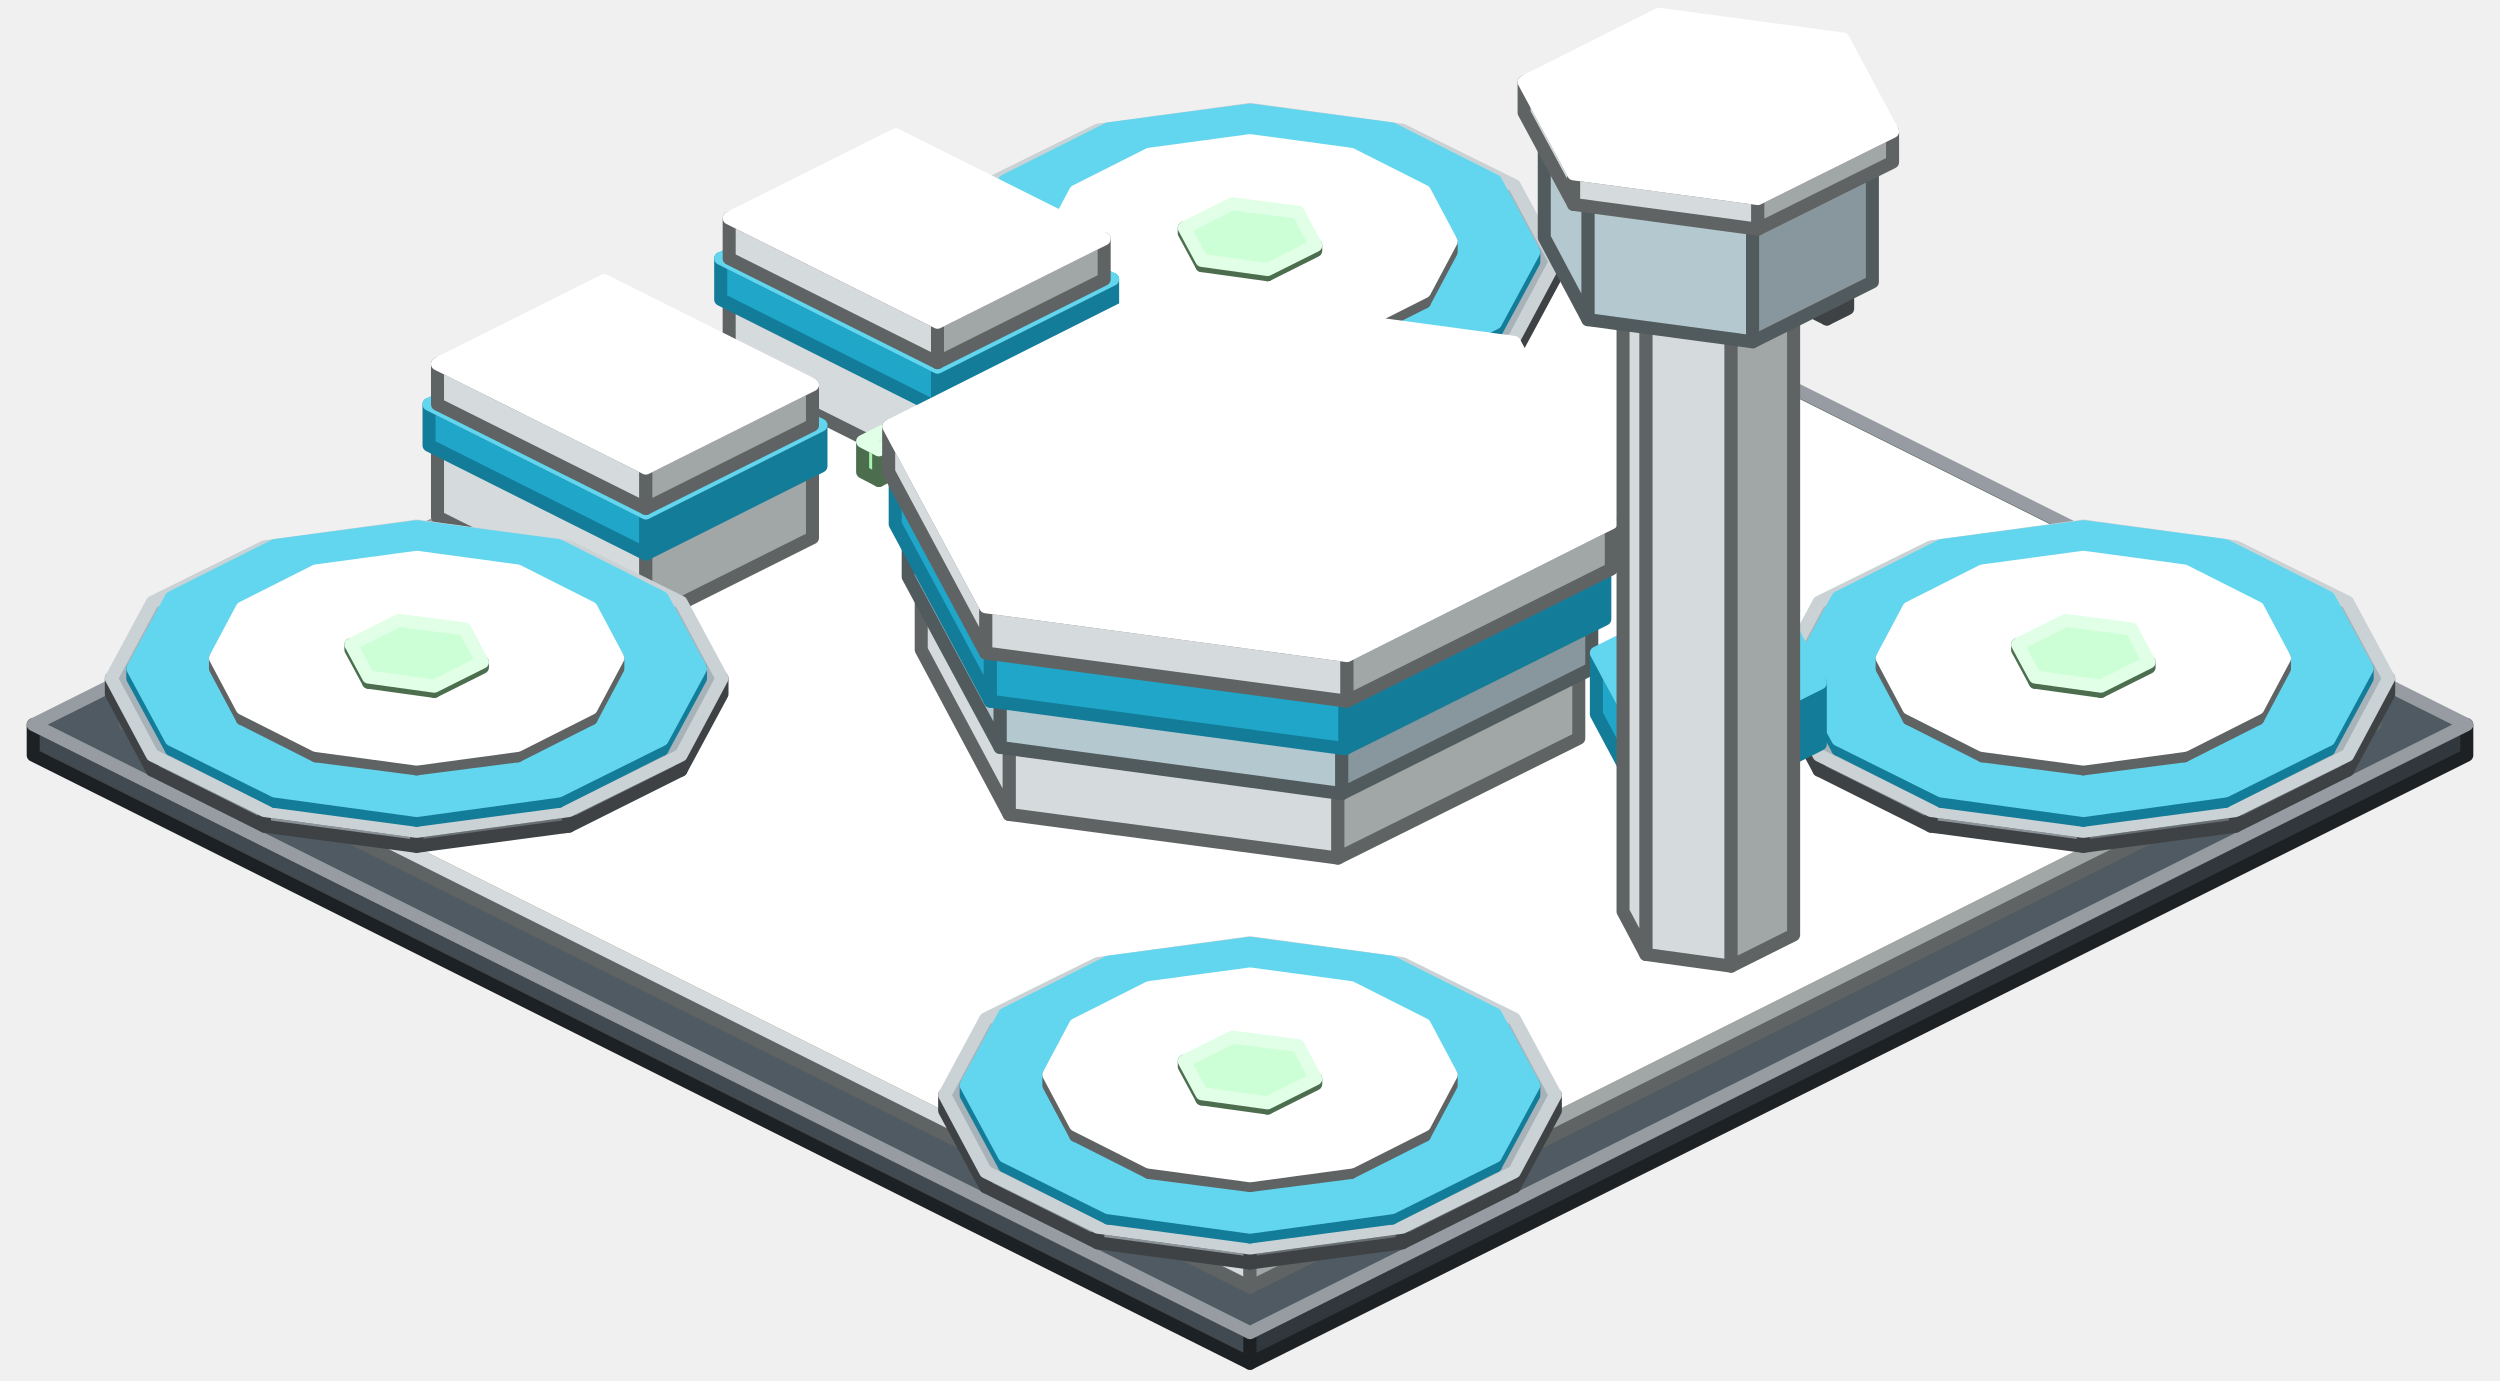
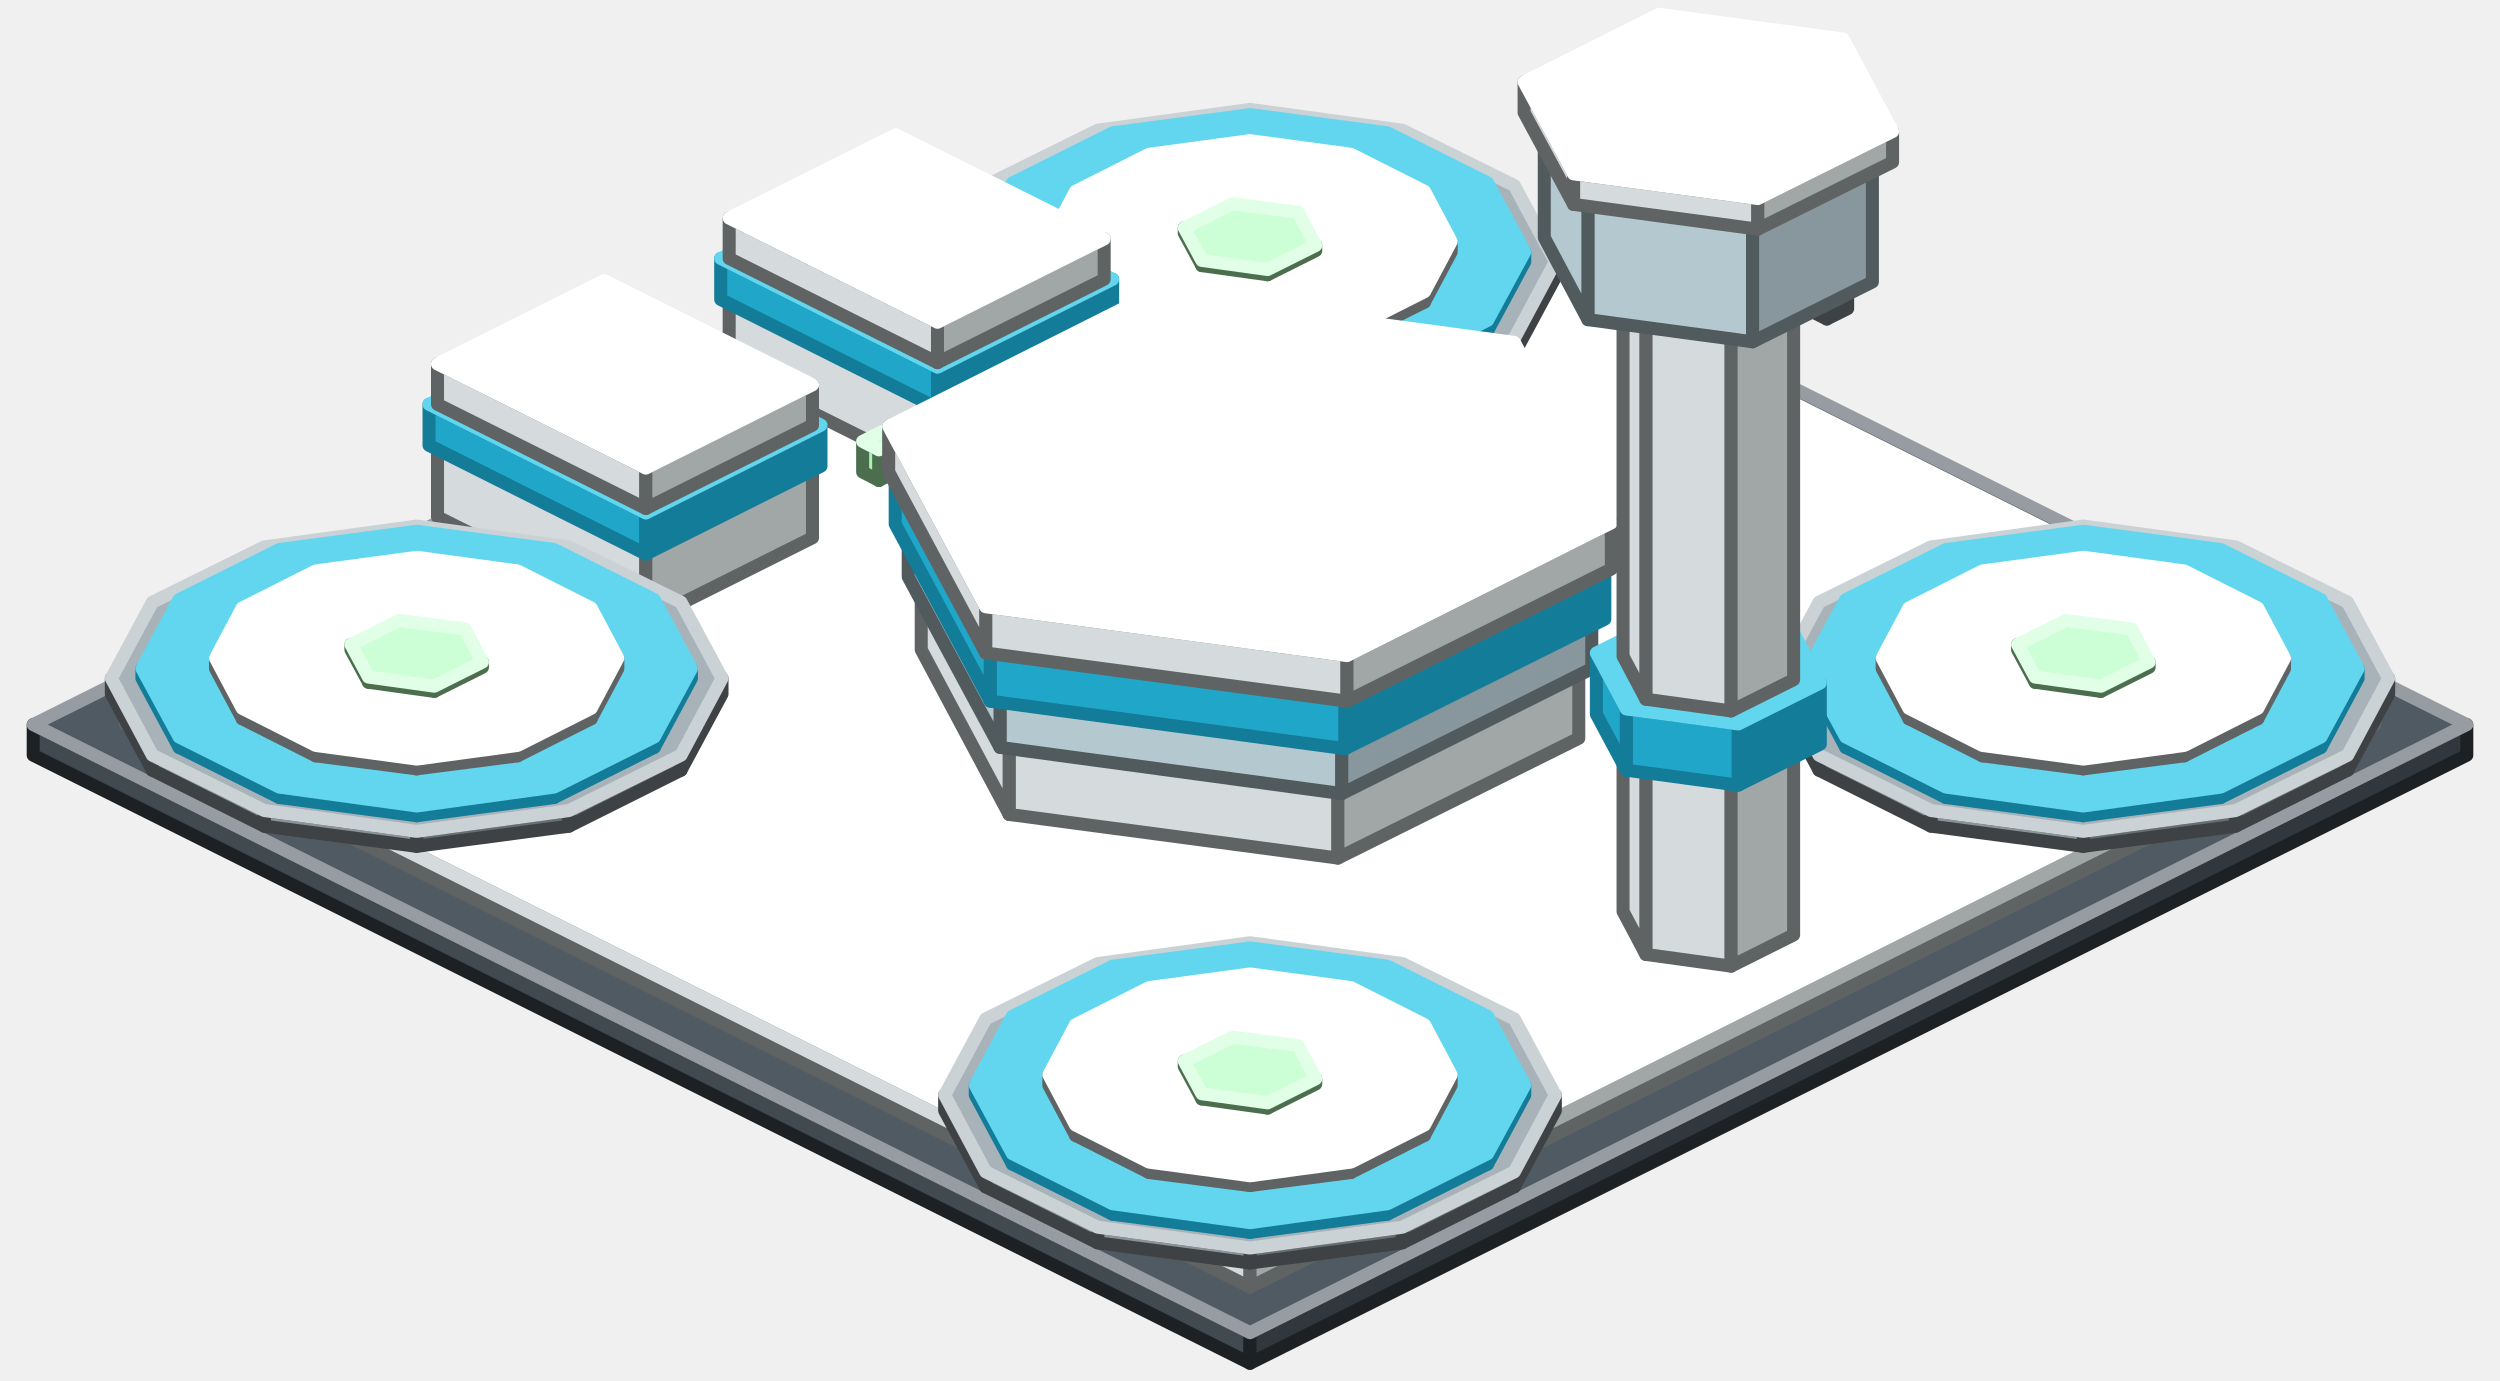
<svg xmlns="http://www.w3.org/2000/svg" width="384" height="212" viewBox="0 0 384 212">
  <g stroke-width="2" stroke-linejoin="round">
    <polygon points="192,209.4 5.1,116 5.1,111.3 192,204.7" fill="#414A51" stroke="#1D2124" />
    <polygon points="378.9,116 192,209.4 192,204.7 378.9,111.3" fill="#31383D" stroke="#1D2124" />
    <polygon points="192,204.7 5.1,111.3 192,17.9 378.9,111.3" fill="#4F5A63" stroke="#969CA1" />
    <polygon points="192,197.7 19.2,111.3 19.2,106.6 192,193" fill="#D5DBDC" stroke="#606363" />
    <polygon points="364.8,111.3 192,197.7 192,193 364.8,106.6" fill="#A1A6A6" stroke="#606363" />
    <polygon points="192,193 19.2,106.6 192,20.2 364.8,106.6" fill="#FFFFFF" stroke="#FFFFFF" />
    <polygon points="215.4,62.9 192,66 192,63.7 215.4,60.5" fill="#686F73" stroke="#3E4244" />
    <polygon points="192,66 168.6,62.9 168.6,60.5 192,63.7" fill="#8A9398" stroke="#3E4244" />
    <polygon points="168.6,62.9 151.4,54.3 151.4,52 168.6,60.5" fill="#8A9398" stroke="#3E4244" />
    <polygon points="151.4,54.3 145.1,42.6 145.1,40.2 151.4,52" fill="#8A9398" stroke="#3E4244" />
    <polygon points="238.9,42.6 232.6,54.3 232.6,52 238.9,40.2" fill="#686F73" stroke="#3E4244" />
    <polygon points="232.6,54.3 215.4,62.9 215.4,60.5 232.6,52" fill="#686F73" stroke="#3E4244" />
    <polygon points="215.4,60.5 192,63.7 168.6,60.5 151.4,52 145.1,40.2 151.4,28.5 168.6,20 192,16.8 215.4,20 232.6,28.5 238.9,40.2 232.6,52" fill="#A8B3B9" stroke="#CBD2D5" />
-     <polygon points="213.8,59.1 192,62 192,60.5 213.8,57.5" fill="#137C99" stroke="#137C99" />
-     <polygon points="192,62 170.2,59.1 170.2,57.5 192,60.5" fill="#1FA6C8" stroke="#137C99" />
-     <polygon points="170.2,59.1 154.3,51.1 154.3,49.6 170.2,57.5" fill="#1FA6C8" stroke="#137C99" />
-     <polygon points="154.3,51.1 148.4,40.2 148.4,38.7 154.3,49.6" fill="#1FA6C8" stroke="#137C99" />
-     <polygon points="235.6,40.2 229.7,51.1 229.7,49.6 235.6,38.7" fill="#137C99" stroke="#137C99" />
-     <polygon points="229.7,51.1 213.8,59.1 213.8,57.5 229.7,49.6" fill="#137C99" stroke="#137C99" />
-     <polygon points="213.8,57.5 192,60.5 170.2,57.5 154.3,49.6 148.4,38.7 154.3,27.8 170.2,19.8 192,16.9 213.8,19.8 229.7,27.8 235.6,38.7 229.7,49.6" fill="#62D6EE" stroke="#62D6EE" />
+     <polygon points="213.1,58.5 192,61.3 192,59.8 213.1,56.9" fill="#137C99" stroke="#137C99" />
+     <polygon points="192,61.3 170.9,58.5 170.9,56.9 192,59.8" fill="#1FA6C8" stroke="#137C99" />
+     <polygon points="170.9,58.5 155.5,50.8 155.5,49.2 170.9,56.9" fill="#1FA6C8" stroke="#137C99" />
+     <polygon points="155.5,50.8 149.8,40.2 149.8,38.7 155.5,49.2" fill="#1FA6C8" stroke="#137C99" />
+     <polygon points="234.2,40.2 228.5,50.8 228.5,49.2 234.2,38.7" fill="#137C99" stroke="#137C99" />
+     <polygon points="228.5,50.8 213.1,58.5 213.1,56.9 228.5,49.2" fill="#137C99" stroke="#137C99" />
+     <polygon points="213.1,56.9 192,59.8 170.9,56.9 155.5,49.2 149.8,38.7 155.5,28.1 170.9,20.4 192,17.6 213.1,20.4 228.5,28.1 234.2,38.7 228.5,49.2" fill="#62D6EE" stroke="#62D6EE" />
    <polygon points="207.5,52.1 192,54.1 192,52.6 207.5,50.5" fill="#A1A6A6" stroke="#606363" />
    <polygon points="192,54.1 176.5,52.1 176.5,50.5 192,52.6" fill="#D5DBDC" stroke="#606363" />
    <polygon points="176.5,52.1 165.2,46.4 165.2,44.8 176.5,50.5" fill="#D5DBDC" stroke="#606363" />
    <polygon points="165.2,46.4 161.1,38.7 161.1,37.1 165.2,44.8" fill="#D5DBDC" stroke="#606363" />
    <polygon points="222.9,38.7 218.8,46.4 218.8,44.8 222.9,37.1" fill="#A1A6A6" stroke="#606363" />
    <polygon points="218.8,46.4 207.5,52.1 207.5,50.5 218.8,44.8" fill="#A1A6A6" stroke="#606363" />
    <polygon points="207.5,50.5 192,52.6 176.5,50.5 165.2,44.8 161.1,37.1 165.2,29.4 176.5,23.7 192,21.6 207.5,23.7 218.8,29.4 222.9,37.1 218.8,44.8" fill="#FFFFFF" stroke="#FFFFFF" />
    <polygon points="194.7,42.2 184.6,40.8 184.6,40 194.7,41.4" fill="#A8F5B0" stroke="#4C6E4F" />
    <polygon points="184.6,40.8 181.9,35.8 181.9,35 184.6,40" fill="#A8F5B0" stroke="#4C6E4F" />
    <polygon points="202.1,38.5 194.7,42.2 194.7,41.4 202.1,37.7" fill="#7FB985" stroke="#4C6E4F" />
    <polygon points="194.7,41.4 184.6,40 181.9,35 189.3,31.3 199.4,32.6 202.1,37.7" fill="#CDFFD7" stroke="#E1FFE7" />
    <polygon points="144,73 112,57 112,46 144,62" fill="#D5DBDC" stroke="#606363" />
    <polygon points="169.6,60.2 144,73 144,62 169.6,49.2" fill="#A1A6A6" stroke="#606363" />
    <polygon points="144,62 112,46 137.6,33.2 169.6,49.2" fill="#FFFFFF" stroke="#FFFFFF" />
    <polygon points="144,62.7 110.7,46 110.7,39.7 144,56.4" fill="#1FA6C8" stroke="#137C99" />
    <polygon points="170.9,49.2 144,62.7 144,56.4 170.9,42.9" fill="#137C99" stroke="#137C99" />
    <polygon points="144,56.4 110.7,39.7 137.6,26.3 170.9,42.9" fill="#62D6EE" stroke="#62D6EE" />
    <polygon points="144,55.7 112,39.7 112,33.5 144,49.5" fill="#D5DBDC" stroke="#606363" />
    <polygon points="169.6,42.9 144,55.7 144,49.5 169.6,36.7" fill="#A1A6A6" stroke="#606363" />
    <polygon points="144,49.5 112,33.5 137.6,20.7 169.6,36.7" fill="#FFFFFF" stroke="#FFFFFF" />
    <polygon points="135,73.8 132.5,72.5 132.5,67.8 135,69.1" fill="#A8F5B0" stroke="#4C6E4F" />
    <polygon points="138.9,71.8 135,73.8 135,69.1 138.9,67.1" fill="#7FB985" stroke="#4C6E4F" />
    <polygon points="135,69.1 132.5,67.8 136.3,65.9 138.9,67.1" fill="#CDFFD7" stroke="#E1FFE7" />
    <polygon points="99.2,95.4 67.2,79.4 67.2,68.4 99.2,84.4" fill="#D5DBDC" stroke="#606363" />
    <polygon points="124.8,82.6 99.2,95.4 99.2,84.4 124.8,71.6" fill="#A1A6A6" stroke="#606363" />
    <polygon points="99.2,84.4 67.2,68.4 92.8,55.6 124.8,71.6" fill="#FFFFFF" stroke="#FFFFFF" />
    <polygon points="87.4,126.9 64,130 64,127.7 87.4,124.5" fill="#686F73" stroke="#3E4244" />
    <polygon points="64,130 40.6,126.9 40.6,124.5 64,127.7" fill="#8A9398" stroke="#3E4244" />
    <polygon points="40.6,126.9 23.4,118.3 23.4,116 40.6,124.5" fill="#8A9398" stroke="#3E4244" />
    <polygon points="23.4,118.3 17.1,106.6 17.1,104.2 23.4,116" fill="#8A9398" stroke="#3E4244" />
    <polygon points="110.9,106.6 104.6,118.3 104.6,116 110.9,104.2" fill="#686F73" stroke="#3E4244" />
    <polygon points="104.6,118.3 87.4,126.9 87.4,124.5 104.6,116" fill="#686F73" stroke="#3E4244" />
    <polygon points="87.4,124.5 64,127.7 40.6,124.5 23.4,116 17.1,104.2 23.4,92.5 40.6,84 64,80.8 87.4,84 104.6,92.5 110.9,104.2 104.6,116" fill="#A8B3B9" stroke="#CBD2D5" />
-     <polygon points="85.8,123.1 64,126 64,124.5 85.8,121.5" fill="#137C99" stroke="#137C99" />
-     <polygon points="64,126 42.2,123.1 42.2,121.5 64,124.5" fill="#1FA6C8" stroke="#137C99" />
-     <polygon points="42.2,123.1 26.3,115.1 26.3,113.6 42.2,121.5" fill="#1FA6C8" stroke="#137C99" />
-     <polygon points="26.3,115.1 20.4,104.2 20.4,102.7 26.3,113.6" fill="#1FA6C8" stroke="#137C99" />
-     <polygon points="107.6,104.2 101.7,115.1 101.7,113.6 107.6,102.7" fill="#137C99" stroke="#137C99" />
-     <polygon points="101.7,115.1 85.8,123.1 85.8,121.5 101.7,113.6" fill="#137C99" stroke="#137C99" />
-     <polygon points="85.8,121.5 64,124.5 42.2,121.5 26.3,113.6 20.4,102.7 26.3,91.8 42.2,83.8 64,80.9 85.8,83.8 101.7,91.8 107.6,102.7 101.7,113.6" fill="#62D6EE" stroke="#62D6EE" />
+     <polygon points="85.1,122.5 64,125.3 64,123.8 85.1,120.9" fill="#137C99" stroke="#137C99" />
+     <polygon points="64,125.3 42.9,122.5 42.9,120.9 64,123.8" fill="#1FA6C8" stroke="#137C99" />
+     <polygon points="42.9,122.5 27.5,114.8 27.5,113.2 42.9,120.9" fill="#1FA6C8" stroke="#137C99" />
+     <polygon points="27.5,114.8 21.8,104.2 21.8,102.7 27.5,113.2" fill="#1FA6C8" stroke="#137C99" />
+     <polygon points="106.2,104.2 100.5,114.8 100.5,113.2 106.2,102.7" fill="#137C99" stroke="#137C99" />
+     <polygon points="100.5,114.8 85.1,122.5 85.1,120.9 100.5,113.2" fill="#137C99" stroke="#137C99" />
+     <polygon points="85.1,120.9 64,123.8 42.9,120.9 27.5,113.2 21.8,102.7 27.5,92.1 42.9,84.4 64,81.6 85.1,84.4 100.5,92.1 106.2,102.7 100.5,113.2" fill="#62D6EE" stroke="#62D6EE" />
    <polygon points="99.2,85.1 65.9,68.4 65.9,62.1 99.2,78.8" fill="#1FA6C8" stroke="#137C99" />
    <polygon points="126.1,71.6 99.2,85.1 99.2,78.8 126.1,65.3" fill="#137C99" stroke="#137C99" />
    <polygon points="99.2,78.8 65.9,62.1 92.8,48.7 126.1,65.3" fill="#62D6EE" stroke="#62D6EE" />
    <polygon points="99.2,78.1 67.2,62.1 67.2,55.9 99.2,71.9" fill="#D5DBDC" stroke="#606363" />
    <polygon points="124.8,65.3 99.2,78.1 99.2,71.9 124.8,59.1" fill="#A1A6A6" stroke="#606363" />
    <polygon points="99.2,71.9 67.2,55.9 92.8,43.1 124.8,59.1" fill="#FFFFFF" stroke="#FFFFFF" />
    <polygon points="79.5,116.1 64,118.1 64,116.6 79.5,114.5" fill="#A1A6A6" stroke="#606363" />
    <polygon points="64,118.1 48.5,116.1 48.5,114.5 64,116.6" fill="#D5DBDC" stroke="#606363" />
    <polygon points="48.5,116.1 37.2,110.4 37.2,108.8 48.5,114.5" fill="#D5DBDC" stroke="#606363" />
    <polygon points="37.2,110.4 33.1,102.7 33.1,101.1 37.2,108.8" fill="#D5DBDC" stroke="#606363" />
    <polygon points="94.9,102.7 90.8,110.4 90.8,108.8 94.9,101.1" fill="#A1A6A6" stroke="#606363" />
    <polygon points="90.8,110.4 79.5,116.1 79.5,114.5 90.8,108.8" fill="#A1A6A6" stroke="#606363" />
    <polygon points="79.5,114.5 64,116.6 48.5,114.5 37.2,108.8 33.1,101.1 37.2,93.4 48.5,87.7 64,85.6 79.5,87.7 90.8,93.4 94.9,101.1 90.8,108.8" fill="#FFFFFF" stroke="#FFFFFF" />
    <polygon points="205.5,131.8 155,125.1 155,114.1 205.5,120.9" fill="#D5DBDC" stroke="#606363" />
    <polygon points="155,125.1 141.5,99.8 141.5,88.9 155,114.1" fill="#D5DBDC" stroke="#606363" />
    <polygon points="242.5,113.4 205.5,131.8 205.5,120.9 242.5,102.4" fill="#A1A6A6" stroke="#606363" />
    <polygon points="205.5,120.9 155,114.1 141.5,88.9 178.5,70.4 229,77.1 242.5,102.4" fill="#FFFFFF" stroke="#FFFFFF" />
    <polygon points="343.4,126.9 320,130 320,127.7 343.4,124.5" fill="#686F73" stroke="#3E4244" />
    <polygon points="320,130 296.6,126.9 296.6,124.5 320,127.7" fill="#8A9398" stroke="#3E4244" />
    <polygon points="296.6,126.9 279.4,118.3 279.4,116 296.6,124.5" fill="#8A9398" stroke="#3E4244" />
    <polygon points="279.4,118.3 273.1,106.6 273.1,104.2 279.4,116" fill="#8A9398" stroke="#3E4244" />
    <polygon points="366.9,106.6 360.6,118.3 360.6,116 366.9,104.2" fill="#686F73" stroke="#3E4244" />
    <polygon points="360.6,118.3 343.4,126.9 343.4,124.5 360.6,116" fill="#686F73" stroke="#3E4244" />
    <polygon points="343.4,124.5 320,127.7 296.6,124.5 279.4,116 273.1,104.2 279.4,92.5 296.6,84 320,80.8 343.4,84 360.6,92.5 366.9,104.2 360.6,116" fill="#A8B3B9" stroke="#CBD2D5" />
-     <polygon points="341.8,123.1 320,126 320,124.5 341.8,121.5" fill="#137C99" stroke="#137C99" />
-     <polygon points="320,126 298.2,123.1 298.2,121.5 320,124.5" fill="#1FA6C8" stroke="#137C99" />
-     <polygon points="298.2,123.1 282.3,115.1 282.3,113.6 298.2,121.5" fill="#1FA6C8" stroke="#137C99" />
-     <polygon points="282.3,115.1 276.4,104.2 276.4,102.7 282.3,113.6" fill="#1FA6C8" stroke="#137C99" />
-     <polygon points="363.6,104.2 357.7,115.1 357.7,113.6 363.6,102.7" fill="#137C99" stroke="#137C99" />
-     <polygon points="357.7,115.1 341.8,123.1 341.8,121.5 357.7,113.6" fill="#137C99" stroke="#137C99" />
-     <polygon points="341.8,121.5 320,124.5 298.2,121.5 282.3,113.6 276.4,102.7 282.3,91.8 298.2,83.8 320,80.9 341.8,83.8 357.7,91.8 363.6,102.7 357.7,113.6" fill="#62D6EE" stroke="#62D6EE" />
+     <polygon points="341.1,122.5 320,125.3 320,123.8 341.1,120.9" fill="#137C99" stroke="#137C99" />
+     <polygon points="320,125.3 298.9,122.5 298.9,120.9 320,123.8" fill="#1FA6C8" stroke="#137C99" />
+     <polygon points="298.9,122.5 283.5,114.8 283.5,113.2 298.9,120.9" fill="#1FA6C8" stroke="#137C99" />
+     <polygon points="283.5,114.8 277.8,104.2 277.8,102.7 283.5,113.2" fill="#1FA6C8" stroke="#137C99" />
+     <polygon points="362.2,104.2 356.5,114.8 356.5,113.2 362.2,102.7" fill="#137C99" stroke="#137C99" />
+     <polygon points="356.5,114.8 341.1,122.5 341.1,120.9 356.5,113.2" fill="#137C99" stroke="#137C99" />
+     <polygon points="341.1,120.9 320,123.8 298.9,120.9 283.5,113.2 277.8,102.7 283.5,92.1 298.9,84.4 320,81.6 341.1,84.4 356.5,92.1 362.2,102.7 356.5,113.2" fill="#62D6EE" stroke="#62D6EE" />
    <polygon points="335.5,116.1 320,118.1 320,116.6 335.5,114.5" fill="#A1A6A6" stroke="#606363" />
    <polygon points="320,118.1 304.5,116.1 304.5,114.5 320,116.6" fill="#D5DBDC" stroke="#606363" />
    <polygon points="304.5,116.1 293.2,110.4 293.2,108.8 304.5,114.5" fill="#D5DBDC" stroke="#606363" />
    <polygon points="293.2,110.4 289.1,102.7 289.1,101.1 293.2,108.8" fill="#D5DBDC" stroke="#606363" />
    <polygon points="350.9,102.7 346.8,110.4 346.8,108.8 350.9,101.1" fill="#A1A6A6" stroke="#606363" />
    <polygon points="346.8,110.4 335.5,116.1 335.5,114.5 346.8,108.8" fill="#A1A6A6" stroke="#606363" />
    <polygon points="335.5,114.5 320,116.6 304.5,114.5 293.2,108.8 289.1,101.1 293.2,93.4 304.5,87.7 320,85.6 335.5,87.7 346.8,93.4 350.9,101.1 346.8,108.8" fill="#FFFFFF" stroke="#FFFFFF" />
    <polygon points="66.7,106.2 56.6,104.8 56.6,104 66.7,105.4" fill="#A8F5B0" stroke="#4C6E4F" />
    <polygon points="56.6,104.8 53.9,99.8 53.9,99 56.6,104" fill="#A8F5B0" stroke="#4C6E4F" />
    <polygon points="74.1,102.5 66.7,106.2 66.7,105.4 74.1,101.7" fill="#7FB985" stroke="#4C6E4F" />
    <polygon points="66.7,105.4 56.6,104 53.9,99 61.3,95.3 71.4,96.6 74.1,101.7" fill="#CDFFD7" stroke="#E1FFE7" />
    <polygon points="322.7,106.2 312.6,104.8 312.6,104 322.7,105.4" fill="#A8F5B0" stroke="#4C6E4F" />
    <polygon points="312.6,104.8 309.9,99.8 309.9,99 312.6,104" fill="#A8F5B0" stroke="#4C6E4F" />
    <polygon points="330.1,102.5 322.7,106.2 322.7,105.4 330.1,101.7" fill="#7FB985" stroke="#4C6E4F" />
    <polygon points="322.7,105.4 312.6,104 309.9,99 317.3,95.3 327.4,96.6 330.1,101.7" fill="#CDFFD7" stroke="#E1FFE7" />
    <polygon points="206.1,121.9 153.6,114.8 153.6,107 206.1,114" fill="#B4C8CF" stroke="#515A5D" />
    <polygon points="153.6,114.8 139.5,88.6 139.5,80.7 153.6,107" fill="#B4C8CF" stroke="#515A5D" />
    <polygon points="244.5,102.7 206.1,121.9 206.1,114 244.5,94.8" fill="#88979D" stroke="#515A5D" />
    <polygon points="206.1,114 153.6,107 139.5,80.7 177.9,61.5 230.4,68.6 244.5,94.8" fill="#DCF4FC" stroke="#EAF8FD" />
    <polygon points="206.6,115 152.1,107.7 152.1,99.9 206.6,107.2" fill="#1FA6C8" stroke="#137C99" />
    <polygon points="152.1,107.7 137.5,80.5 137.5,72.6 152.1,99.9" fill="#1FA6C8" stroke="#137C99" />
    <polygon points="246.5,95.1 206.6,115 206.6,107.2 246.5,87.2" fill="#137C99" stroke="#137C99" />
    <polygon points="206.6,107.2 152.1,99.9 137.5,72.6 177.4,52.7 231.9,60 246.5,87.2" fill="#62D6EE" stroke="#62D6EE" />
    <polygon points="206.9,107.7 151.4,100.3 151.4,93.2 206.9,100.7" fill="#D5DBDC" stroke="#606363" />
    <polygon points="151.4,100.3 136.5,72.5 136.5,65.5 151.4,93.2" fill="#D5DBDC" stroke="#606363" />
    <polygon points="247.5,87.4 206.9,107.7 206.9,100.7 247.5,80.3" fill="#A1A6A6" stroke="#606363" />
    <polygon points="206.9,100.7 151.4,93.2 136.5,65.5 177.1,45.1 232.6,52.6 247.5,80.3" fill="#FFFFFF" stroke="#FFFFFF" />
+     <polygon points="265.9,148.4 252.8,146.6 252.8,116.8 265.9,118.6" fill="#D5DBDC" stroke="#606363" />
+     <polygon points="252.8,146.6 249.3,140 249.3,110.2 252.8,116.8" fill="#D5DBDC" stroke="#606363" />
+     <polygon points="275.5,143.6 265.9,148.4 265.9,118.6 275.5,113.8" fill="#A1A6A6" stroke="#606363" />
+     <polygon points="265.9,118.6 252.8,116.8 249.3,110.2 258.9,105.4 272,107.2 275.5,113.8" fill="#FFFFFF" stroke="#FFFFFF" />
    <polygon points="267,120.6 249.8,118.3 249.8,108.9 267,111.2" fill="#1FA6C8" stroke="#137C99" />
    <polygon points="249.8,118.3 245.2,109.7 245.2,100.3 249.8,108.9" fill="#1FA6C8" stroke="#137C99" />
    <polygon points="279.6,114.3 267,120.6 267,111.2 279.6,104.9" fill="#137C99" stroke="#137C99" />
    <polygon points="267,111.2 249.8,108.9 245.2,100.3 257.8,94 275,96.3 279.6,104.9" fill="#62D6EE" stroke="#62D6EE" />
-     <polygon points="265.9,148.4 252.8,146.6 252.8,44.7 265.9,46.5" fill="#D5DBDC" stroke="#606363" />
-     <polygon points="252.8,146.6 249.3,140 249.3,38.1 252.8,44.7" fill="#D5DBDC" stroke="#606363" />
-     <polygon points="275.5,143.6 265.9,148.4 265.9,46.5 275.5,41.7" fill="#A1A6A6" stroke="#606363" />
+     <polygon points="265.9,109.2 252.8,107.4 252.8,44.7 265.9,46.5" fill="#D5DBDC" stroke="#606363" />
+     <polygon points="252.8,107.4 249.3,100.8 249.3,38.1 252.8,44.7" fill="#D5DBDC" stroke="#606363" />
+     <polygon points="275.5,104.4 265.9,109.2 265.9,46.5 275.5,41.7" fill="#A1A6A6" stroke="#606363" />
    <polygon points="265.9,46.5 252.8,44.7 249.3,38.1 258.9,33.3 272,35.1 275.5,41.7" fill="#FFFFFF" stroke="#FFFFFF" />
    <polygon points="215.4,190.9 192,194 192,191.7 215.4,188.5" fill="#686F73" stroke="#3E4244" />
    <polygon points="192,194 168.6,190.9 168.6,188.5 192,191.7" fill="#8A9398" stroke="#3E4244" />
    <polygon points="168.6,190.9 151.4,182.3 151.4,180 168.6,188.5" fill="#8A9398" stroke="#3E4244" />
    <polygon points="151.4,182.3 145.1,170.6 145.1,168.2 151.4,180" fill="#8A9398" stroke="#3E4244" />
    <polygon points="238.9,170.6 232.6,182.3 232.6,180 238.9,168.2" fill="#686F73" stroke="#3E4244" />
    <polygon points="232.6,182.3 215.4,190.9 215.4,188.5 232.6,180" fill="#686F73" stroke="#3E4244" />
    <polygon points="215.4,188.5 192,191.7 168.6,188.5 151.4,180 145.1,168.2 151.4,156.5 168.6,148 192,144.8 215.4,148 232.6,156.5 238.9,168.2 232.6,180" fill="#A8B3B9" stroke="#CBD2D5" />
-     <polygon points="213.8,187.1 192,190 192,188.5 213.8,185.5" fill="#137C99" stroke="#137C99" />
-     <polygon points="192,190 170.2,187.1 170.2,185.5 192,188.5" fill="#1FA6C8" stroke="#137C99" />
-     <polygon points="170.2,187.1 154.3,179.1 154.3,177.6 170.2,185.5" fill="#1FA6C8" stroke="#137C99" />
-     <polygon points="154.3,179.1 148.4,168.2 148.4,166.7 154.3,177.6" fill="#1FA6C8" stroke="#137C99" />
-     <polygon points="235.6,168.2 229.7,179.1 229.7,177.6 235.6,166.7" fill="#137C99" stroke="#137C99" />
-     <polygon points="229.7,179.1 213.8,187.1 213.8,185.5 229.7,177.6" fill="#137C99" stroke="#137C99" />
-     <polygon points="213.8,185.5 192,188.5 170.2,185.5 154.3,177.6 148.4,166.7 154.3,155.8 170.2,147.8 192,144.9 213.8,147.8 229.7,155.8 235.6,166.7 229.7,177.6" fill="#62D6EE" stroke="#62D6EE" />
+     <polygon points="213.1,186.5 192,189.3 192,187.8 213.1,184.9" fill="#137C99" stroke="#137C99" />
+     <polygon points="192,189.3 170.9,186.5 170.9,184.9 192,187.8" fill="#1FA6C8" stroke="#137C99" />
+     <polygon points="170.9,186.5 155.5,178.8 155.5,177.2 170.9,184.9" fill="#1FA6C8" stroke="#137C99" />
+     <polygon points="155.5,178.8 149.8,168.2 149.8,166.7 155.5,177.2" fill="#1FA6C8" stroke="#137C99" />
+     <polygon points="234.2,168.2 228.5,178.8 228.5,177.2 234.2,166.7" fill="#137C99" stroke="#137C99" />
+     <polygon points="228.5,178.8 213.1,186.5 213.1,184.9 228.5,177.2" fill="#137C99" stroke="#137C99" />
+     <polygon points="213.1,184.9 192,187.8 170.9,184.9 155.5,177.2 149.8,166.7 155.5,156.1 170.9,148.4 192,145.6 213.1,148.4 228.5,156.1 234.2,166.7 228.5,177.2" fill="#62D6EE" stroke="#62D6EE" />
    <polygon points="207.5,180.1 192,182.1 192,180.6 207.5,178.5" fill="#A1A6A6" stroke="#606363" />
    <polygon points="192,182.1 176.5,180.1 176.5,178.5 192,180.6" fill="#D5DBDC" stroke="#606363" />
    <polygon points="176.5,180.1 165.2,174.4 165.2,172.8 176.5,178.5" fill="#D5DBDC" stroke="#606363" />
    <polygon points="165.2,174.4 161.1,166.7 161.1,165.1 165.2,172.8" fill="#D5DBDC" stroke="#606363" />
    <polygon points="222.9,166.7 218.8,174.4 218.8,172.8 222.9,165.1" fill="#A1A6A6" stroke="#606363" />
    <polygon points="218.8,174.4 207.5,180.1 207.5,178.5 218.8,172.8" fill="#A1A6A6" stroke="#606363" />
    <polygon points="207.5,178.5 192,180.6 176.5,178.5 165.2,172.8 161.1,165.1 165.2,157.4 176.5,151.7 192,149.6 207.5,151.7 218.8,157.4 222.9,165.1 218.8,172.8" fill="#FFFFFF" stroke="#FFFFFF" />
    <polygon points="194.7,170.2 184.6,168.8 184.6,168 194.7,169.4" fill="#A8F5B0" stroke="#4C6E4F" />
    <polygon points="184.6,168.8 181.9,163.8 181.9,163 184.6,168" fill="#A8F5B0" stroke="#4C6E4F" />
    <polygon points="202.1,166.5 194.7,170.2 194.7,169.4 202.1,165.7" fill="#7FB985" stroke="#4C6E4F" />
    <polygon points="194.7,169.4 184.6,168 181.9,163 189.3,159.3 199.4,160.6 202.1,165.7" fill="#CDFFD7" stroke="#E1FFE7" />
    <polygon points="280.6,49 241,29.2 241,26.1 280.6,45.9" fill="#8A9398" stroke="#3E4244" />
    <polygon points="283.8,47.4 280.6,49 280.6,45.9 283.8,44.3" fill="#686F73" stroke="#3E4244" />
    <polygon points="280.6,45.9 241,26.1 244.2,24.5 283.8,44.3" fill="#A8B3B9" stroke="#CBD2D5" />
    <polygon points="269.2,52.5 243.9,49.1 243.9,30.3 269.2,33.7" fill="#B4C8CF" stroke="#515A5D" />
    <polygon points="243.9,49.1 237.2,36.5 237.2,17.7 243.9,30.3" fill="#B4C8CF" stroke="#515A5D" />
    <polygon points="287.6,43.3 269.2,52.5 269.2,33.7 287.6,24.5" fill="#88979D" stroke="#515A5D" />
    <polygon points="269.2,33.7 243.9,30.3 237.2,17.7 255.6,8.5 280.9,11.8 287.6,24.5" fill="#DCF4FC" stroke="#EAF8FD" />
    <polygon points="270,35.2 241.7,31.4 241.7,26.7 270,30.5" fill="#D5DBDC" stroke="#606363" />
    <polygon points="241.7,31.4 234.1,17.3 234.1,12.6 241.7,26.7" fill="#D5DBDC" stroke="#606363" />
    <polygon points="290.7,24.9 270,35.2 270,30.5 290.7,20.2" fill="#A1A6A6" stroke="#606363" />
    <polygon points="270,30.5 241.7,26.7 234.1,12.6 254.8,2.2 283.1,6 290.7,20.2" fill="#FFFFFF" stroke="#FFFFFF" />
  </g>
</svg>
